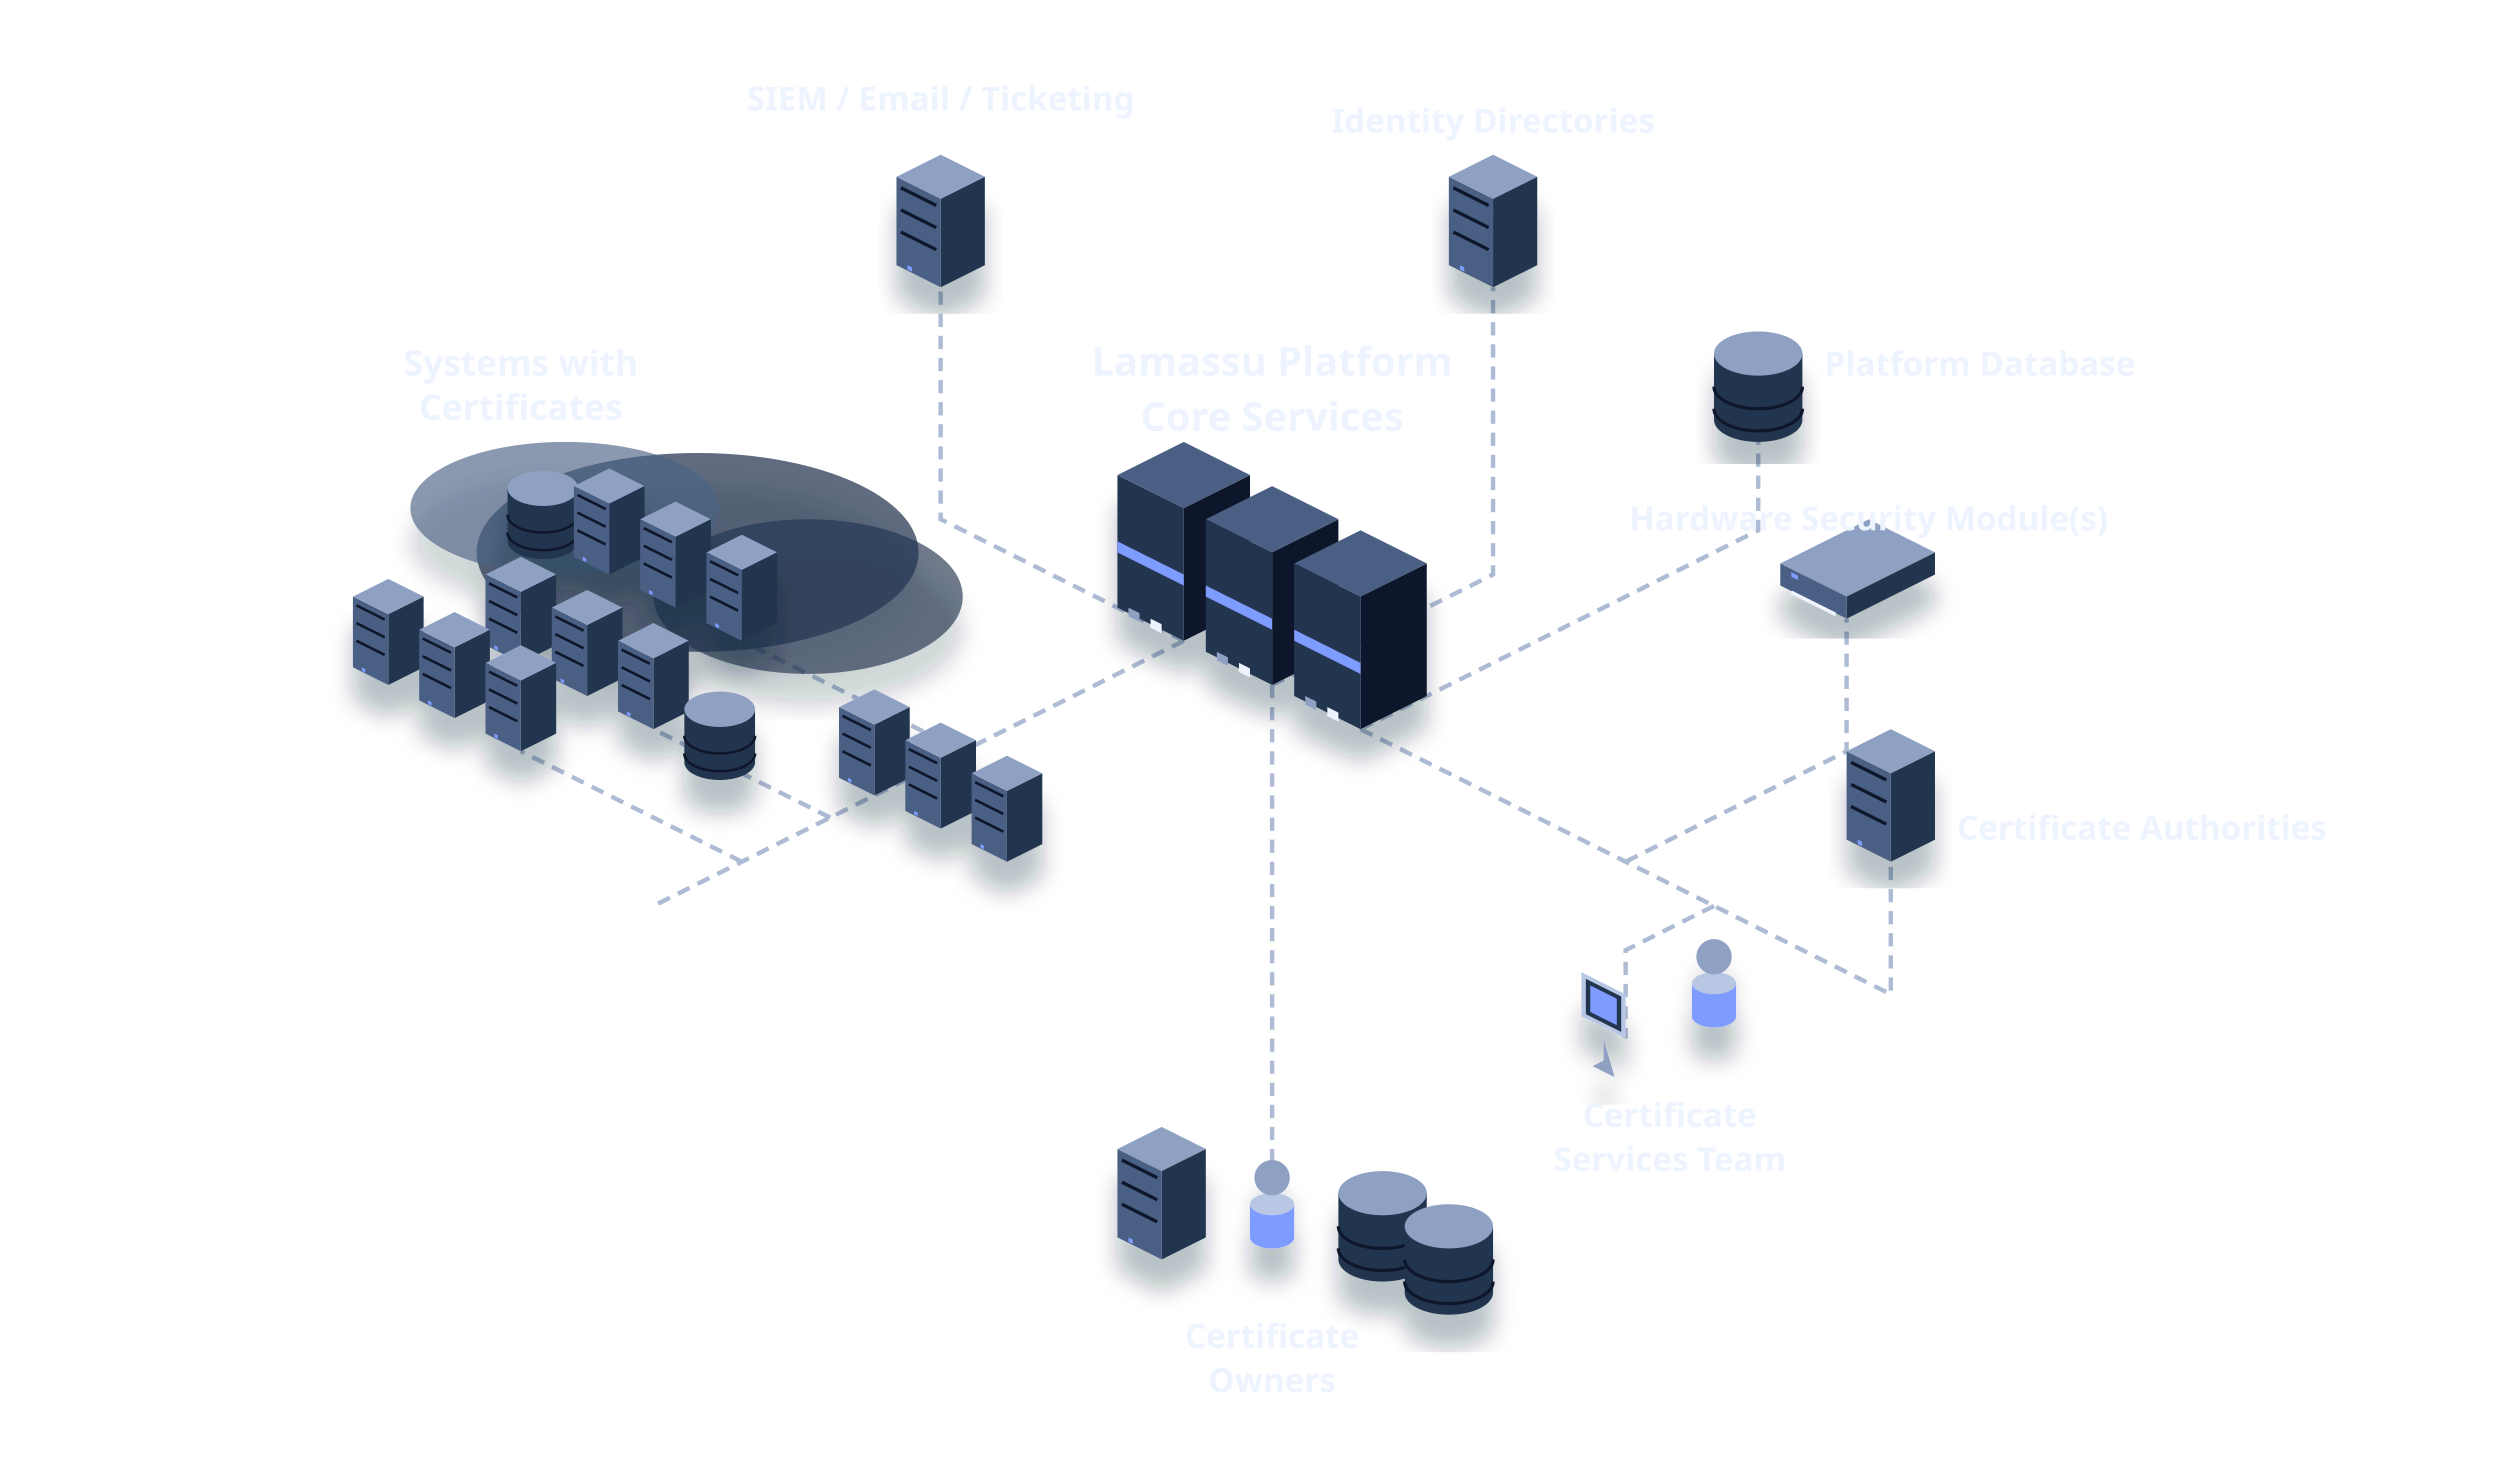
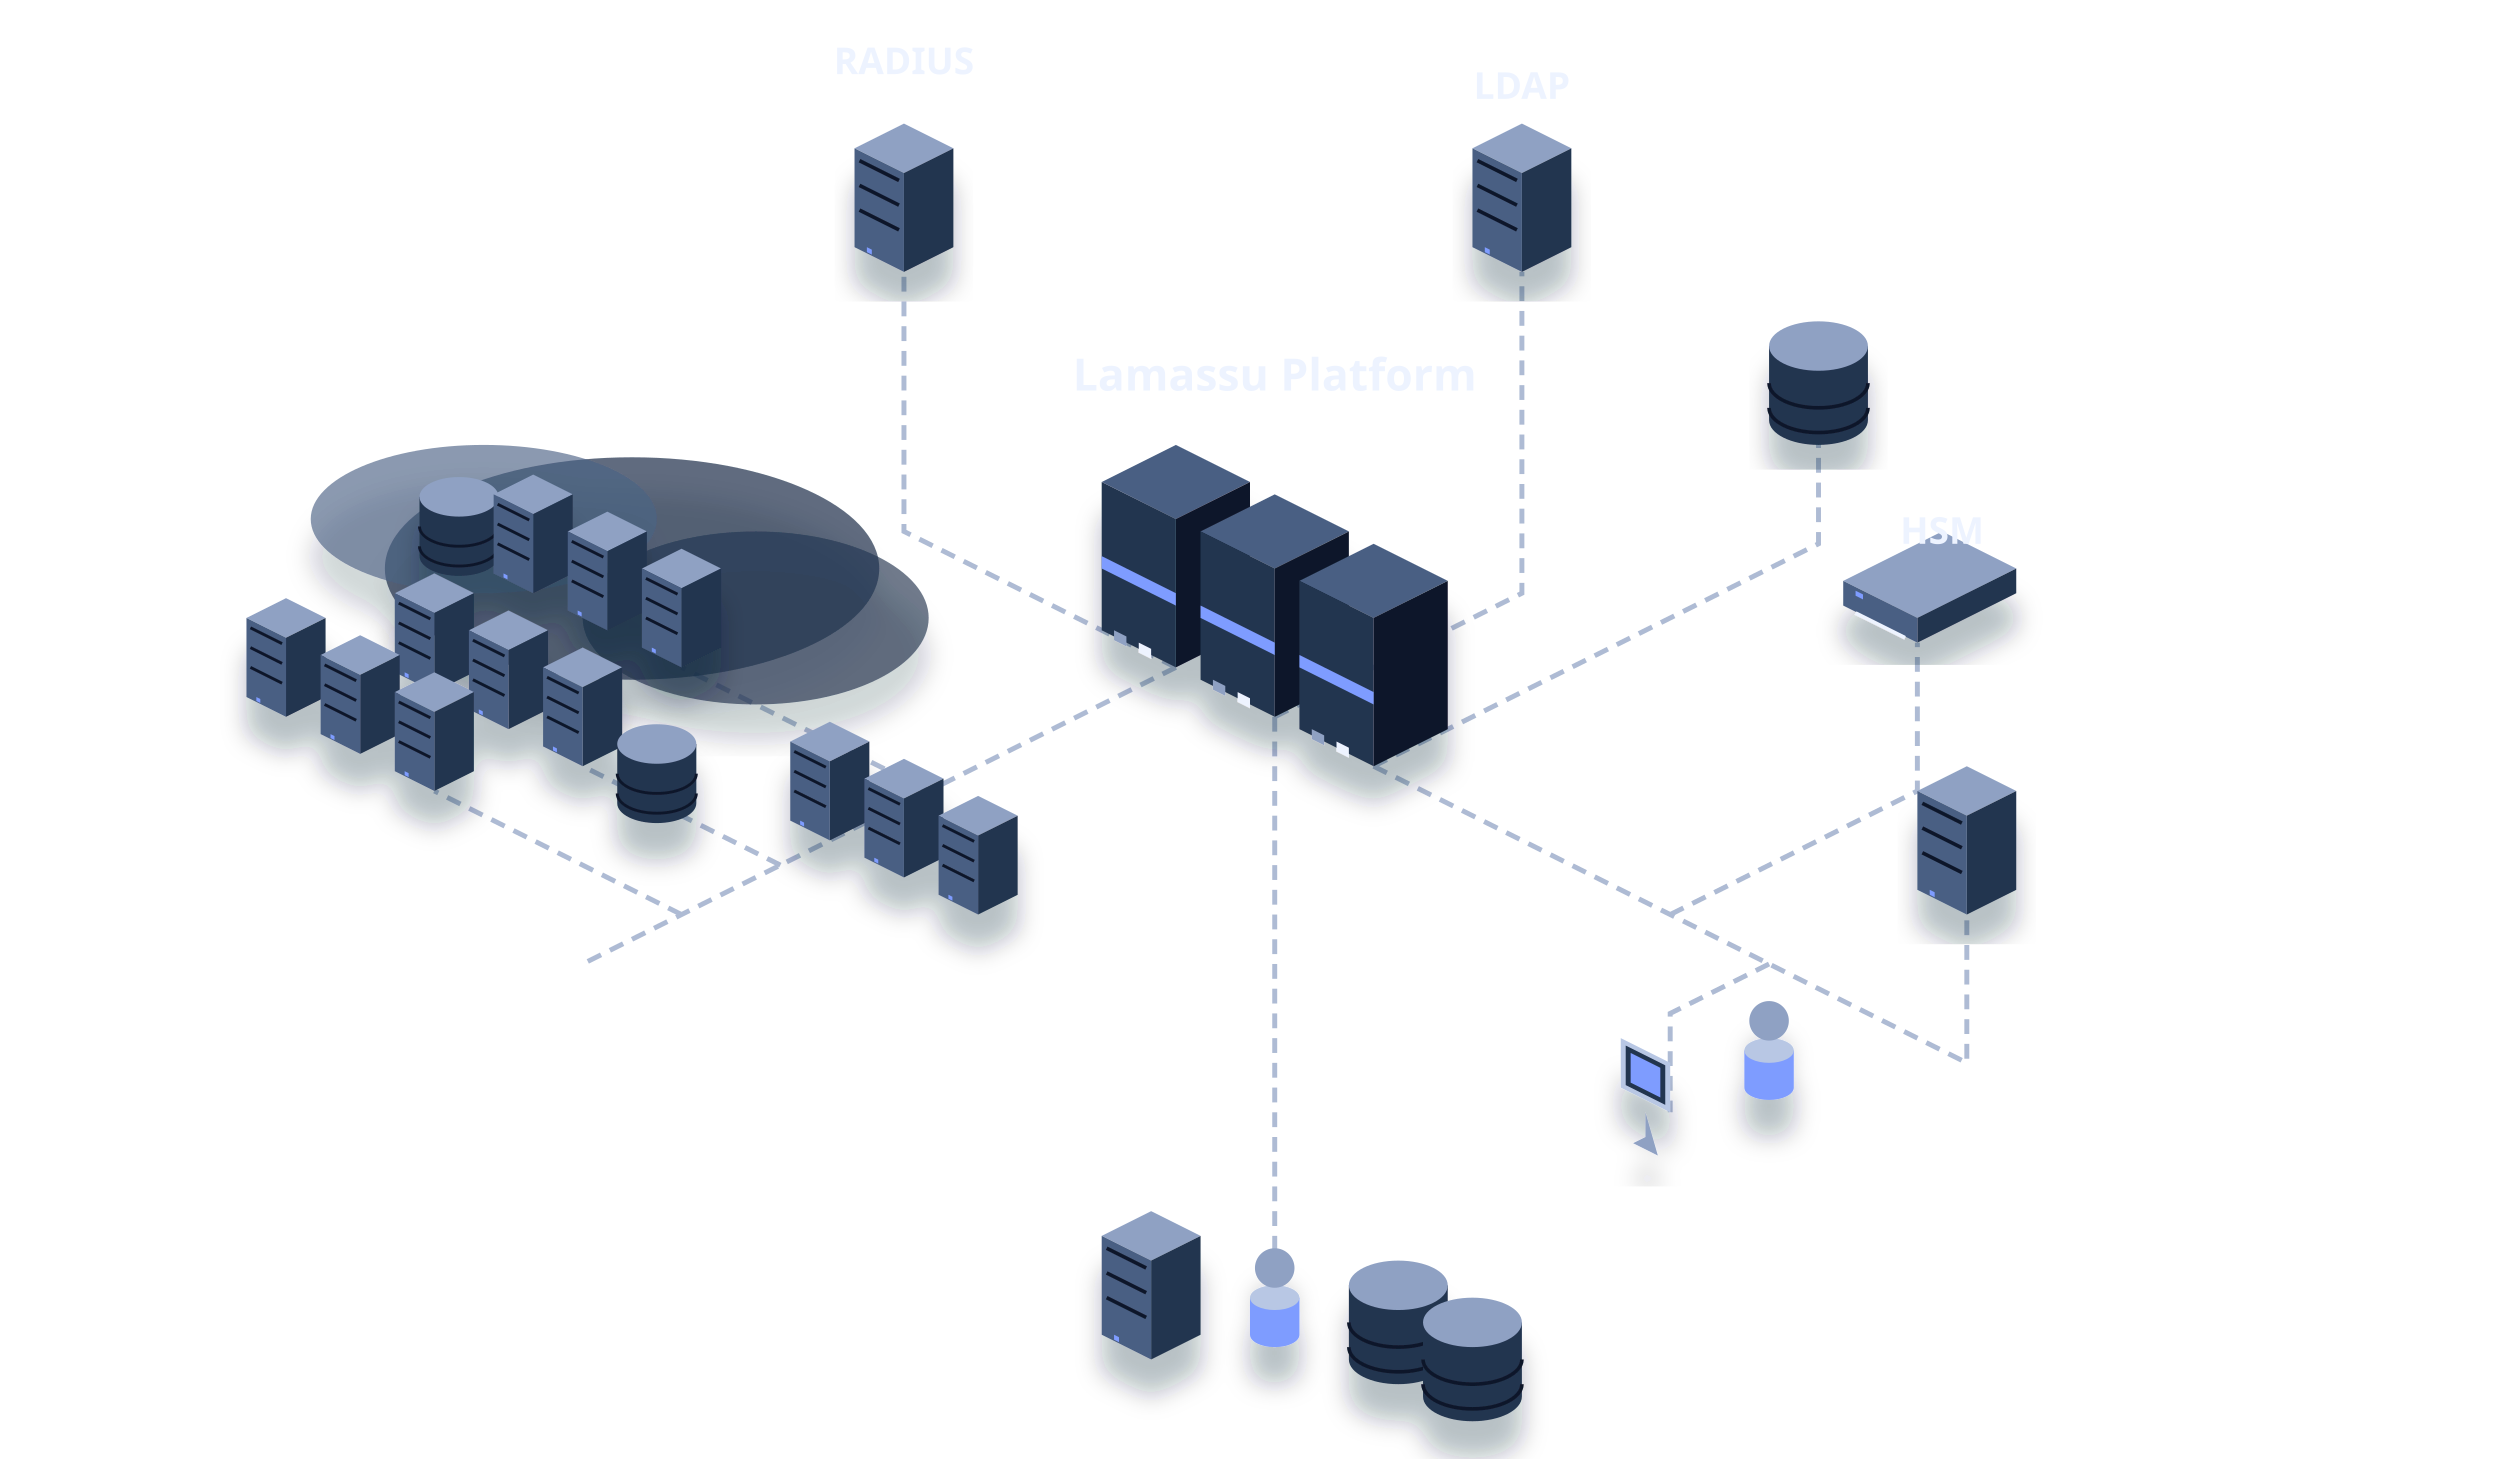
- <svg xmlns="http://www.w3.org/2000/svg" width="720" height="420" viewBox="20 70 900 660" fill="none">
+ <svg xmlns="http://www.w3.org/2000/svg" width="720" height="420" viewBox="70 90 800 590" fill="none">
  <defs>
    <filter id="iso-shadow" x="-20%" y="-20%" width="140%" height="140%">
      <feDropShadow dx="0" dy="15" stdDeviation="5" flood-color="#10192c" flood-opacity="0.28" />
    </filter>
    <g id="iso-server">
      <path d="M 0,-40 L 20,-50 L 0,-60 L -20,-50 Z" fill="#8fa1c3" />
      <path d="M 0,0 L 20,-10 L 20,-50 L 0,-40 Z" fill="#243550" />
      <path d="M -20,-10 L 0,0 L 0,-40 L -20,-50 Z" fill="#4a5f83" />
      <path d="M -18,-45 L -2,-37" stroke="#10192c" stroke-width="1.5" />
      <path d="M -18,-35 L -2,-27" stroke="#10192c" stroke-width="1.5" />
      <path d="M -18,-25 L -2,-17" stroke="#10192c" stroke-width="1.5" />
      <polygon points="-15,-10 -13,-9 -13,-7 -15,-8" fill="#7e9cff" />
    </g>
    <g id="iso-platform-server">
      <path d="M 0,-60 L 30,-75 L 0,-90 L -30,-75 Z" fill="#4a5f83" />
      <path d="M 0,0 L 30,-15 L 30,-75 L 0,-60 Z" fill="#10192c" />
      <path d="M -30,-15 L 0,0 L 0,-60 L -30,-75 Z" fill="#243550" />
      <path d="M -30,-45 L 0,-30 L 0,-25 L -30,-40 Z" fill="#7e9cff" />
      <polygon points="-25,-15 -20,-12.5 -20,-8.5 -25,-11" fill="#8fa1c3" />
      <polygon points="-15,-10 -10,-7.5 -10,-3.5 -15,-6" fill="#edf3ff" />
    </g>
    <g id="iso-db">
      <path d="M -20,-30 L -20,0 A 20 10 0 0 0 20,0 L 20,-30 Z" fill="#243550" />
      <ellipse cx="0" cy="-30" rx="20" ry="10" fill="#8fa1c3" />
      <path d="M -20,-15 A 20 10 0 0 0 20,-15" stroke="#10192c" stroke-width="1.5" fill="none" />
      <path d="M -20,-5 A 20 10 0 0 0 20,-5" stroke="#10192c" stroke-width="1.5" fill="none" />
    </g>
    <g id="iso-hsm">
      <path d="M 0,-10 L 40,-30 L 10,-45 L -30,-25 Z" fill="#8fa1c3" />
      <path d="M 0,0 L 40,-20 L 40,-30 L 0,-10 Z" fill="#243550" />
      <path d="M -30,-15 L 0,0 L 0,-10 L -30,-25 Z" fill="#4a5f83" />
      <path d="M -25,-12 L -5,-2" stroke="#edf3ff" stroke-width="1.5" />
      <polygon points="-25,-21 -22,-19.5 -22,-17.5 -25,-19" fill="#7e9cff" />
    </g>
    <g id="iso-computer">
      <path d="M -10,0 L -10,10 L -15,12.5 L -5,17.5 Z" fill="#8fa1c3" />
      <path d="M -20,-30 L 0,-20 L 0,0 L -20,-10 Z" fill="#b8c7e4" />
      <path d="M -18,-27 L -2,-19 L -2,-3 L -18,-11 Z" fill="#243550" />
      <path d="M -16,-24 L -4,-18 L -4,-6 L -16,-12 Z" fill="#7e9cff" />
    </g>
    <g id="iso-user">
      <path d="M -10,-5 L -10,10 A 10 5 0 0 0 10,10 L 10,-5 Z" fill="#7e9cff" />
      <ellipse cx="0" cy="-5" rx="10" ry="5" fill="#b8c7e4" />
      <circle cx="0" cy="-17" r="8" fill="#8fa1c3" />
    </g>
    <g id="cloud-cluster">
      <ellipse cx="20" cy="10" rx="100" ry="45" fill="#243550" opacity="0.72" />
      <ellipse cx="-40" cy="-10" rx="70" ry="30" fill="#4a5f83" opacity="0.64" />
      <ellipse cx="70" cy="30" rx="70" ry="35" fill="#243550" opacity="0.66" />
    </g>
  </defs>
  <g fill="none" stroke="#8fa1c3" stroke-width="2" stroke-dasharray="6 4" opacity=".72">
    <path d="M 440,360 L 330,305 L 330,200" />
    <path d="M 480,380 L 580,330 L 580,200" />
    <path d="M 520,400 L 700,310 L 700,260" />
    <path d="M 520,400 L 760,520 L 760,460" />
    <path d="M 640,460 L 740,410 L 740,350" />
    <path d="M 680,480 L 640,500 L 640,540" />
    <path d="M 480,380 L 480,620" />
    <path d="M 440,360 L 200,480" />
    <path d="M 340,410 L 240,360" />
    <path d="M 280,440 L 200,400" />
    <path d="M 240,460 L 140,410" />
  </g>
  <g transform="translate(200, 310)" filter="url(#iso-shadow)">
    <use href="#cloud-cluster" />
  </g>
  <g transform="translate(330, 200)" filter="url(#iso-shadow)">
    <use href="#iso-server" />
  </g>
-   <text x="330" y="120" font-family="Manrope, sans-serif" font-weight="700" font-size="15" fill="#edf3ff" text-anchor="middle">SIEM / Email / Ticketing</text>
+   <text x="330" y="120" font-family="Manrope, sans-serif" font-weight="700" font-size="15" fill="#edf3ff" text-anchor="middle">RADIUS</text>
  <g transform="translate(580, 200)" filter="url(#iso-shadow)">
    <use href="#iso-server" />
  </g>
-   <text x="580" y="130" font-family="Manrope, sans-serif" font-weight="700" font-size="15" fill="#edf3ff" text-anchor="middle">Identity Directories</text>
+   <text x="580" y="130" font-family="Manrope, sans-serif" font-weight="700" font-size="15" fill="#edf3ff" text-anchor="middle">LDAP</text>
  <g transform="translate(700, 260)" filter="url(#iso-shadow)">
    <use href="#iso-db" />
  </g>
-   <text x="730" y="240" font-family="Manrope, sans-serif" font-weight="700" font-size="15" fill="#edf3ff" text-anchor="start">Platform Database</text>
  <g transform="translate(740, 350)" filter="url(#iso-shadow)">
    <use href="#iso-hsm" />
  </g>
-   <text x="750" y="310" font-family="Manrope, sans-serif" font-weight="700" font-size="15" fill="#edf3ff" text-anchor="middle">Hardware Security Module(s)</text>
-   <text x="140" y="240" font-family="Manrope, sans-serif" font-weight="700" font-size="16" fill="#edf3ff" text-anchor="middle">Systems with</text>
-   <text x="140" y="260" font-family="Manrope, sans-serif" font-weight="700" font-size="16" fill="#edf3ff" text-anchor="middle">Certificates</text>
+   <text x="750" y="310" font-family="Manrope, sans-serif" font-weight="700" font-size="15" fill="#edf3ff" text-anchor="middle">HSM</text>
  <g filter="url(#iso-shadow)">
    <g transform="translate(150, 315) scale(0.8)">
      <use href="#iso-db" />
    </g>
    <g transform="translate(180, 330) scale(0.8)">
      <use href="#iso-server" />
    </g>
    <g transform="translate(210, 345) scale(0.8)">
      <use href="#iso-server" />
    </g>
    <g transform="translate(240, 360) scale(0.8)">
      <use href="#iso-server" />
    </g>
    <g transform="translate(140, 370) scale(0.8)">
      <use href="#iso-server" />
    </g>
    <g transform="translate(170, 385) scale(0.8)">
      <use href="#iso-server" />
    </g>
    <g transform="translate(200, 400) scale(0.8)">
      <use href="#iso-server" />
    </g>
    <g transform="translate(230, 415) scale(0.8)">
      <use href="#iso-db" />
    </g>
    <g transform="translate(80, 380) scale(0.8)">
      <use href="#iso-server" />
    </g>
    <g transform="translate(110, 395) scale(0.8)">
      <use href="#iso-server" />
    </g>
    <g transform="translate(140, 410) scale(0.8)">
      <use href="#iso-server" />
    </g>
    <g transform="translate(300, 430) scale(0.8)">
      <use href="#iso-server" />
    </g>
    <g transform="translate(330, 445) scale(0.8)">
      <use href="#iso-server" />
    </g>
    <g transform="translate(360, 460) scale(0.8)">
      <use href="#iso-server" />
    </g>
  </g>
  <g filter="url(#iso-shadow)">
    <g transform="translate(440, 360)">
      <use href="#iso-platform-server" />
    </g>
    <g transform="translate(480, 380)">
      <use href="#iso-platform-server" />
    </g>
    <g transform="translate(520, 400)">
      <use href="#iso-platform-server" />
    </g>
  </g>
-   <text x="480" y="240" font-family="Manrope, sans-serif" font-weight="700" font-size="18" fill="#edf3ff" text-anchor="middle">Lamassu Platform</text>
-   <text x="480" y="265" font-family="Manrope, sans-serif" font-weight="700" font-size="18" fill="#edf3ff" text-anchor="middle">Core Services</text>
+   <text x="480" y="248" font-family="Manrope, sans-serif" font-weight="700" font-size="18" fill="#edf3ff" text-anchor="middle">Lamassu Platform</text>
  <g transform="translate(760, 460)" filter="url(#iso-shadow)">
    <use href="#iso-server" />
  </g>
-   <text x="790" y="450" font-family="Manrope, sans-serif" font-weight="700" font-size="15" fill="#edf3ff" text-anchor="start">Certificate Authorities</text>
  <g filter="url(#iso-shadow)">
    <g transform="translate(680, 520)">
      <use href="#iso-user" />
    </g>
    <g transform="translate(640, 540)">
      <use href="#iso-computer" />
    </g>
  </g>
-   <text x="660" y="580" font-family="Manrope, sans-serif" font-weight="700" font-size="15" fill="#edf3ff" text-anchor="middle">Certificate</text>
-   <text x="660" y="600" font-family="Manrope, sans-serif" font-weight="700" font-size="15" fill="#edf3ff" text-anchor="middle">Services Team</text>
  <g filter="url(#iso-shadow)">
    <g transform="translate(480, 620)">
      <use href="#iso-user" />
    </g>
    <g transform="translate(430, 640)">
      <use href="#iso-server" />
    </g>
    <g transform="translate(530, 640)">
      <use href="#iso-db" />
    </g>
    <g transform="translate(560, 655)">
      <use href="#iso-db" />
    </g>
  </g>
-   <text x="480" y="680" font-family="Manrope, sans-serif" font-weight="700" font-size="15" fill="#edf3ff" text-anchor="middle">Certificate</text>
-   <text x="480" y="700" font-family="Manrope, sans-serif" font-weight="700" font-size="15" fill="#edf3ff" text-anchor="middle">Owners</text>
</svg>
